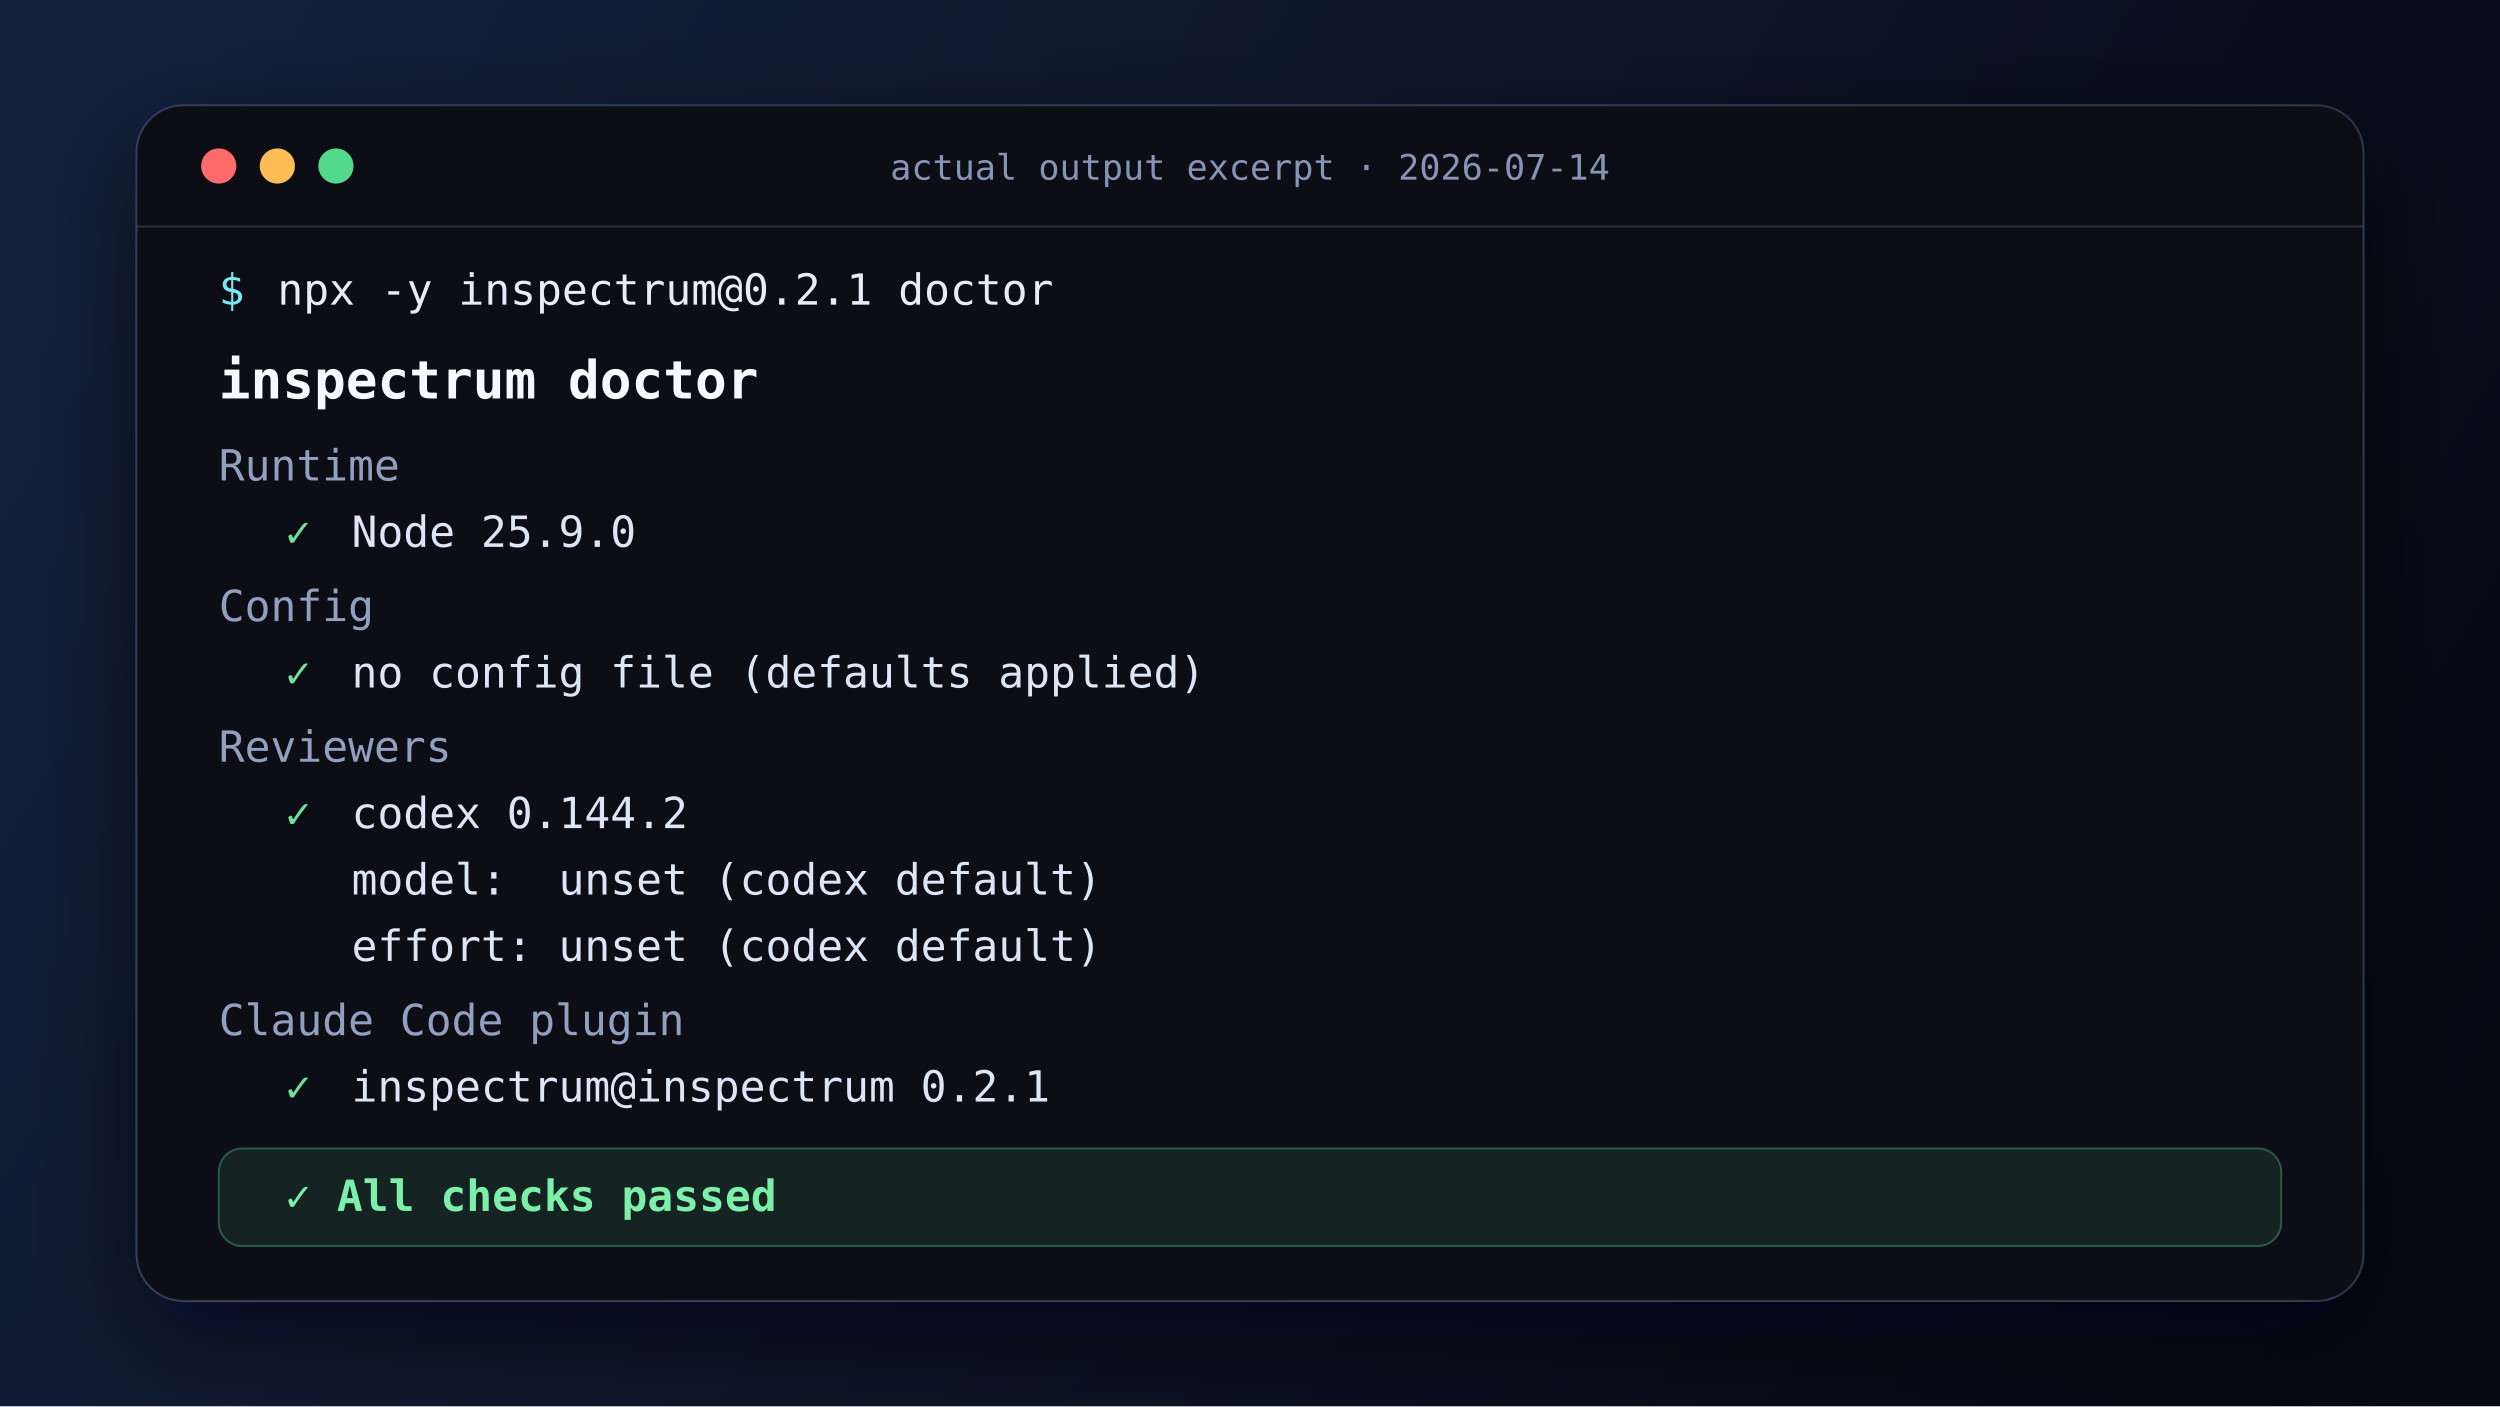
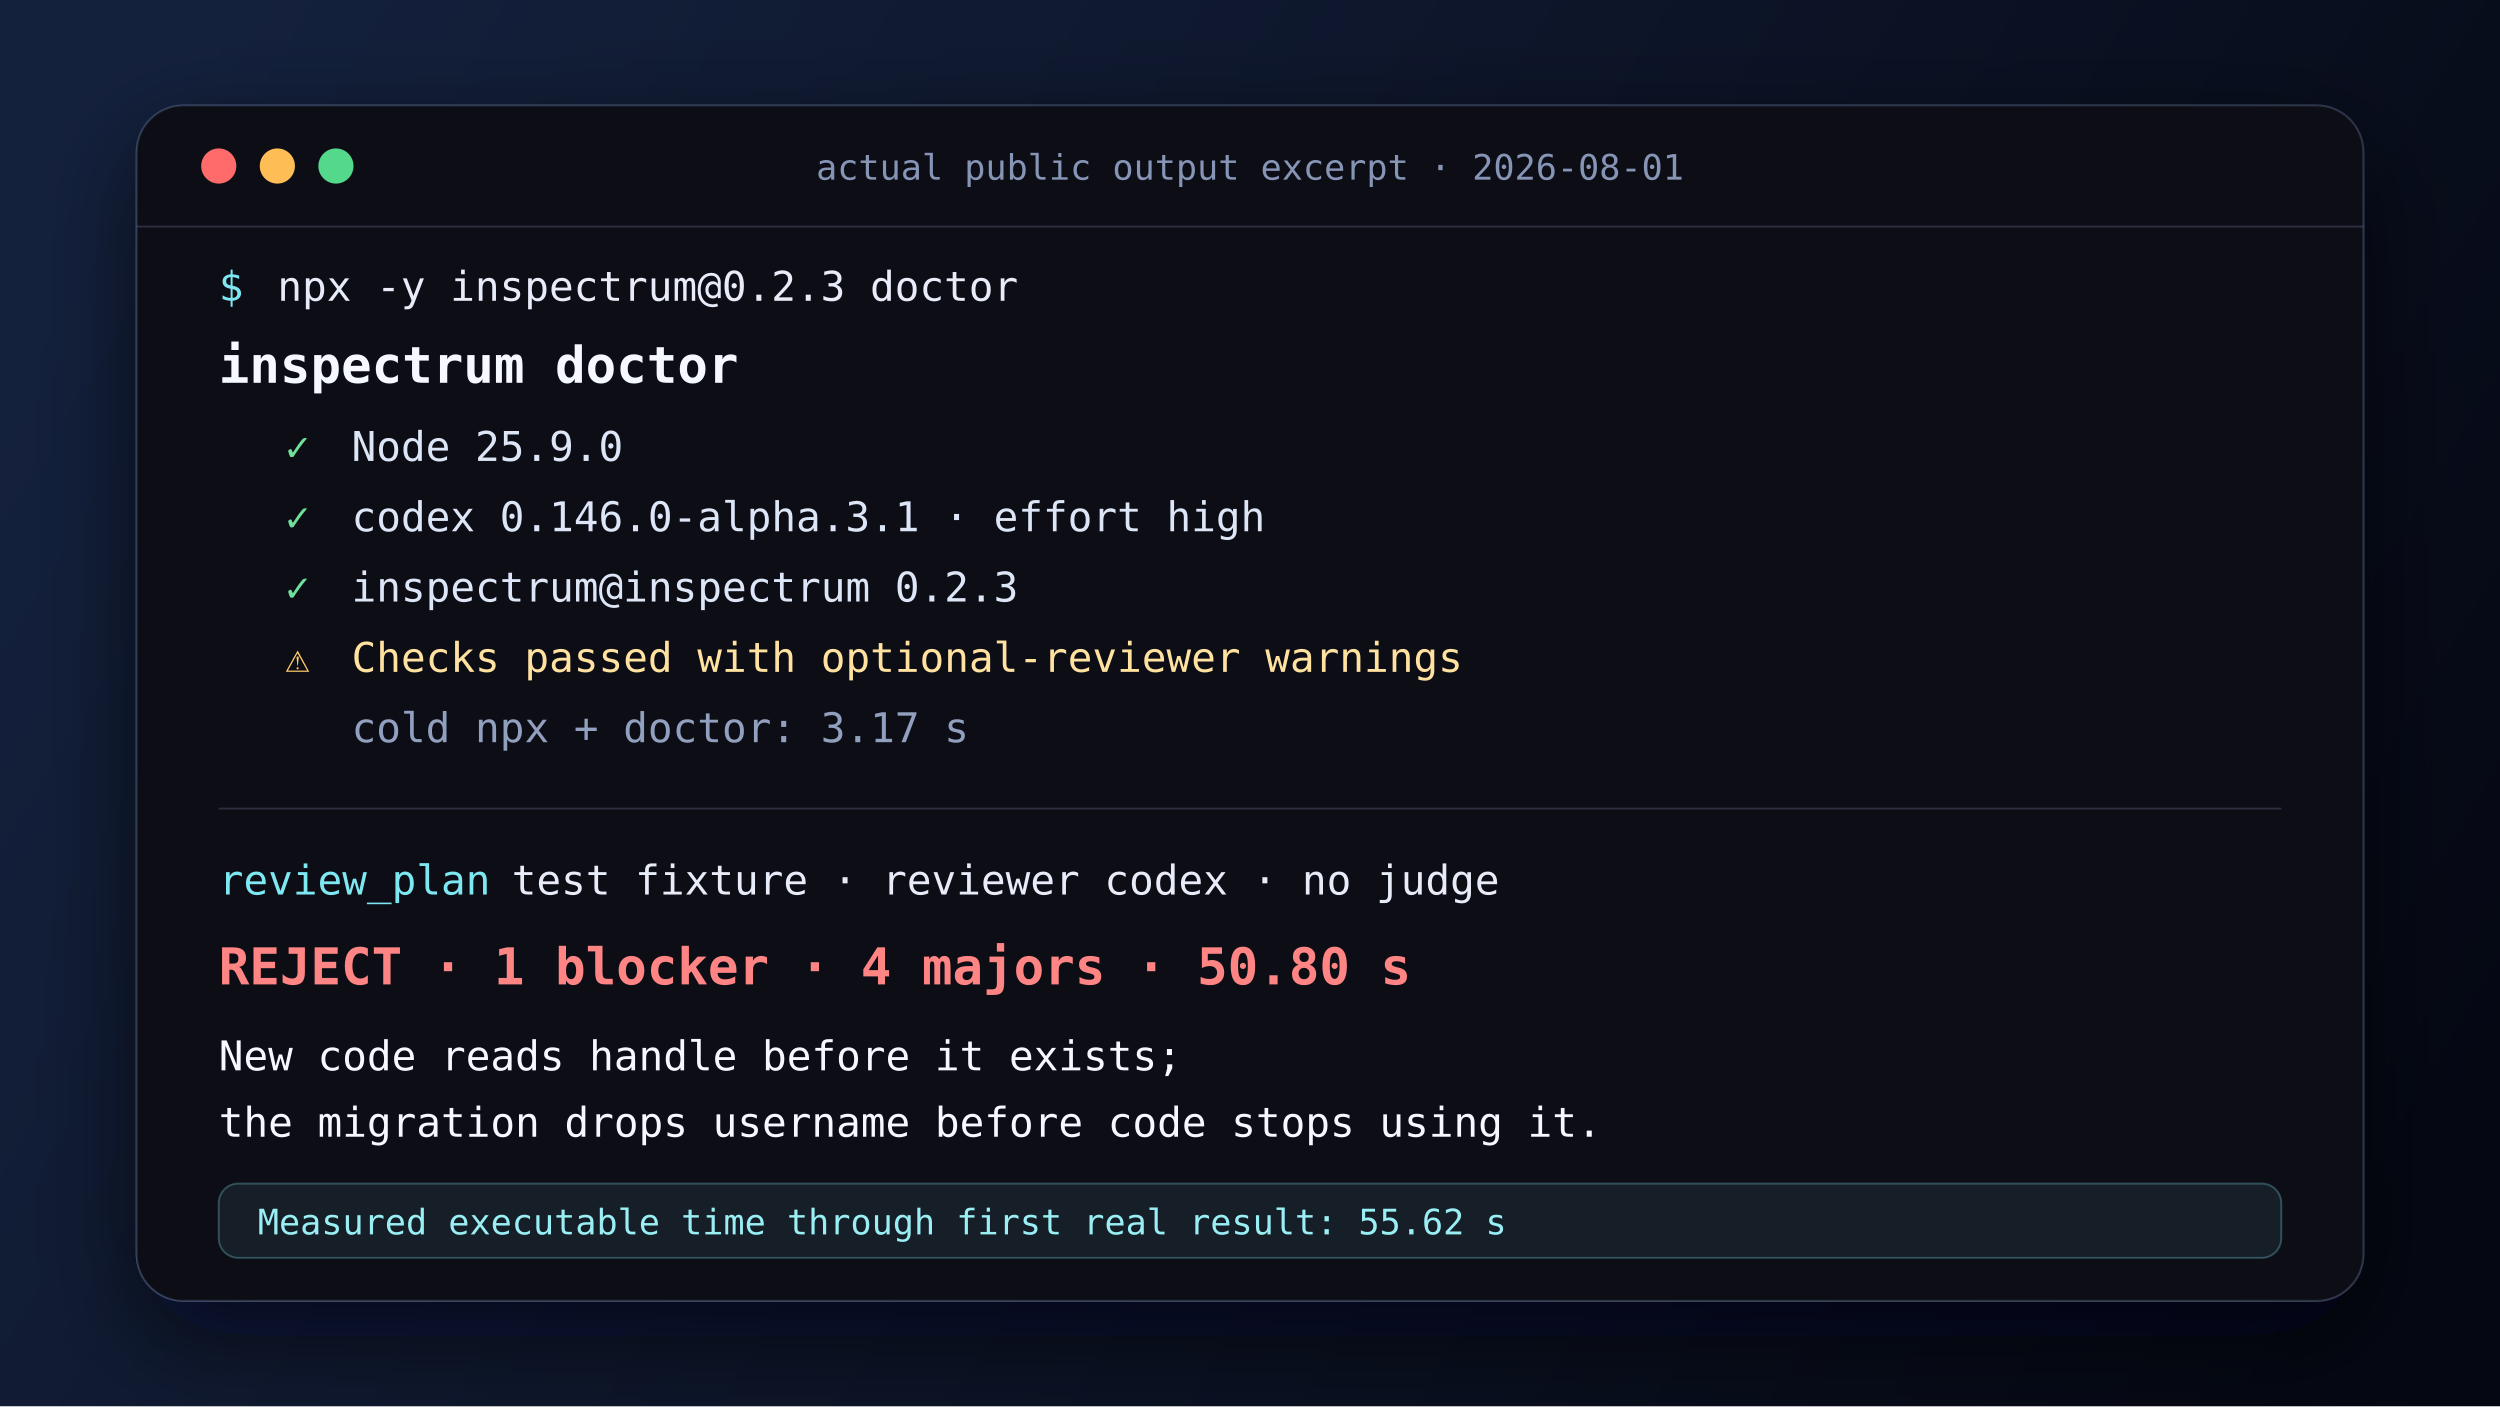
<svg xmlns="http://www.w3.org/2000/svg" width="1280" height="720" viewBox="0 0 1280 720" role="img" aria-labelledby="title description">
  <defs>
    <linearGradient id="page" x1="90" y1="35" x2="1190" y2="690" gradientUnits="userSpaceOnUse">
      <stop stop-color="#14213D" />
      <stop offset="1" stop-color="#050813" />
    </linearGradient>
    <filter id="shadow" x="-20%" y="-20%" width="140%" height="160%">
      <feDropShadow dx="0" dy="18" stdDeviation="26" flood-color="#00040D" flood-opacity="0.65" />
    </filter>
  </defs>
  <rect width="1280" height="720" fill="url(#page)" />
  <rect x="70" y="54" width="1140" height="612" rx="24" fill="#070B14" stroke="#AFC4F5" stroke-opacity="0.2" filter="url(#shadow)" />
  <path d="M70 116H1210" stroke="#AFC4F5" stroke-opacity="0.18" />
  <circle cx="112" cy="85" r="9" fill="#FF6B6B" />
  <circle cx="142" cy="85" r="9" fill="#FFBE55" />
  <circle cx="172" cy="85" r="9" fill="#54D98C" />
-   <text x="640" y="92" text-anchor="middle" fill="#8695B5" font-family="ui-monospace, SFMono-Regular, Menlo, monospace" font-size="18">actual output excerpt · 2026-07-14</text>
-   <g xml:space="preserve" font-family="ui-monospace, SFMono-Regular, Menlo, monospace" font-size="22">
-     <text x="112" y="156" fill="#7EE8F2">$</text>
-     <text x="142" y="156" fill="#E7ECF8">npx -y inspectrum@0.2.1 doctor</text>
-     <text x="112" y="204" fill="#F5F8FF" font-size="27" font-weight="700">inspectrum doctor</text>
-     <text x="112" y="246" fill="#91A0BE">Runtime</text>
-     <text x="146" y="280" fill="#6FE09A">✓</text>
-     <text x="180" y="280" fill="#DDE6F7">Node 25.9.0</text>
-     <text x="112" y="318" fill="#91A0BE">Config</text>
-     <text x="146" y="352" fill="#6FE09A">✓</text>
-     <text x="180" y="352" fill="#DDE6F7">no config file (defaults applied)</text>
-     <text x="112" y="390" fill="#91A0BE">Reviewers</text>
-     <text x="146" y="424" fill="#6FE09A">✓</text>
-     <text x="180" y="424" fill="#DDE6F7">codex 0.144.2</text>
-     <text x="180" y="458" fill="#DDE6F7">model:  unset (codex default)</text>
-     <text x="180" y="492" fill="#DDE6F7">effort: unset (codex default)</text>
-     <text x="112" y="530" fill="#91A0BE">Claude Code plugin</text>
-     <text x="146" y="564" fill="#6FE09A">✓</text>
-     <text x="180" y="564" fill="#DDE6F7">inspectrum@inspectrum 0.2.1</text>
-     <rect x="112" y="588" width="1056" height="50" rx="12" fill="#54D98C" fill-opacity="0.11" stroke="#54D98C" stroke-opacity="0.35" />
-     <text x="146" y="620" fill="#7CF0A9" font-weight="700">✓ All checks passed</text>
+   <text x="640" y="92" text-anchor="middle" fill="#8695B5" font-family="ui-monospace, SFMono-Regular, Menlo, monospace" font-size="18">actual public output excerpt · 2026-08-01</text>
+   <g xml:space="preserve" font-family="ui-monospace, SFMono-Regular, Menlo, monospace" font-size="21">
+     <text x="112" y="154" fill="#7EE8F2">$</text>
+     <text x="142" y="154" fill="#E7ECF8">npx -y inspectrum@0.2.3 doctor</text>
+     <text x="112" y="196" fill="#F5F8FF" font-size="26" font-weight="700">inspectrum doctor</text>
+     <text x="146" y="236" fill="#6FE09A">✓</text>
+     <text x="180" y="236" fill="#DDE6F7">Node 25.9.0</text>
+     <text x="146" y="272" fill="#6FE09A">✓</text>
+     <text x="180" y="272" fill="#DDE6F7">codex 0.146.0-alpha.3.1 · effort high</text>
+     <text x="146" y="308" fill="#6FE09A">✓</text>
+     <text x="180" y="308" fill="#DDE6F7">inspectrum@inspectrum 0.2.3</text>
+     <text x="146" y="344" fill="#FFCE6A">⚠</text>
+     <text x="180" y="344" fill="#FFE1A0">Checks passed with optional-reviewer warnings</text>
+     <text x="180" y="380" fill="#91A0BE">cold npx + doctor: 3.17 s</text>
+     <path d="M112 414H1168" stroke="#AFC4F5" stroke-opacity="0.18" />
+     <text x="112" y="458" fill="#7EE8F2">review_plan</text>
+     <text x="262" y="458" fill="#E7ECF8">test fixture · reviewer codex · no judge</text>
+     <text x="112" y="504" fill="#FF8585" font-size="26" font-weight="700">REJECT · 1 blocker · 4 majors · 50.80 s</text>
+     <text x="112" y="548" fill="#F5F8FF">New code reads handle before it exists;</text>
+     <text x="112" y="582" fill="#F5F8FF">the migration drops username before code stops using it.</text>
+     <rect x="112" y="606" width="1056" height="38" rx="10" fill="#7EE8F2" fill-opacity="0.08" stroke="#7EE8F2" stroke-opacity="0.28" />
+     <text x="132" y="632" fill="#9AEFF5" font-size="18">Measured executable time through first real result: 55.62 s</text>
  </g>
</svg>
